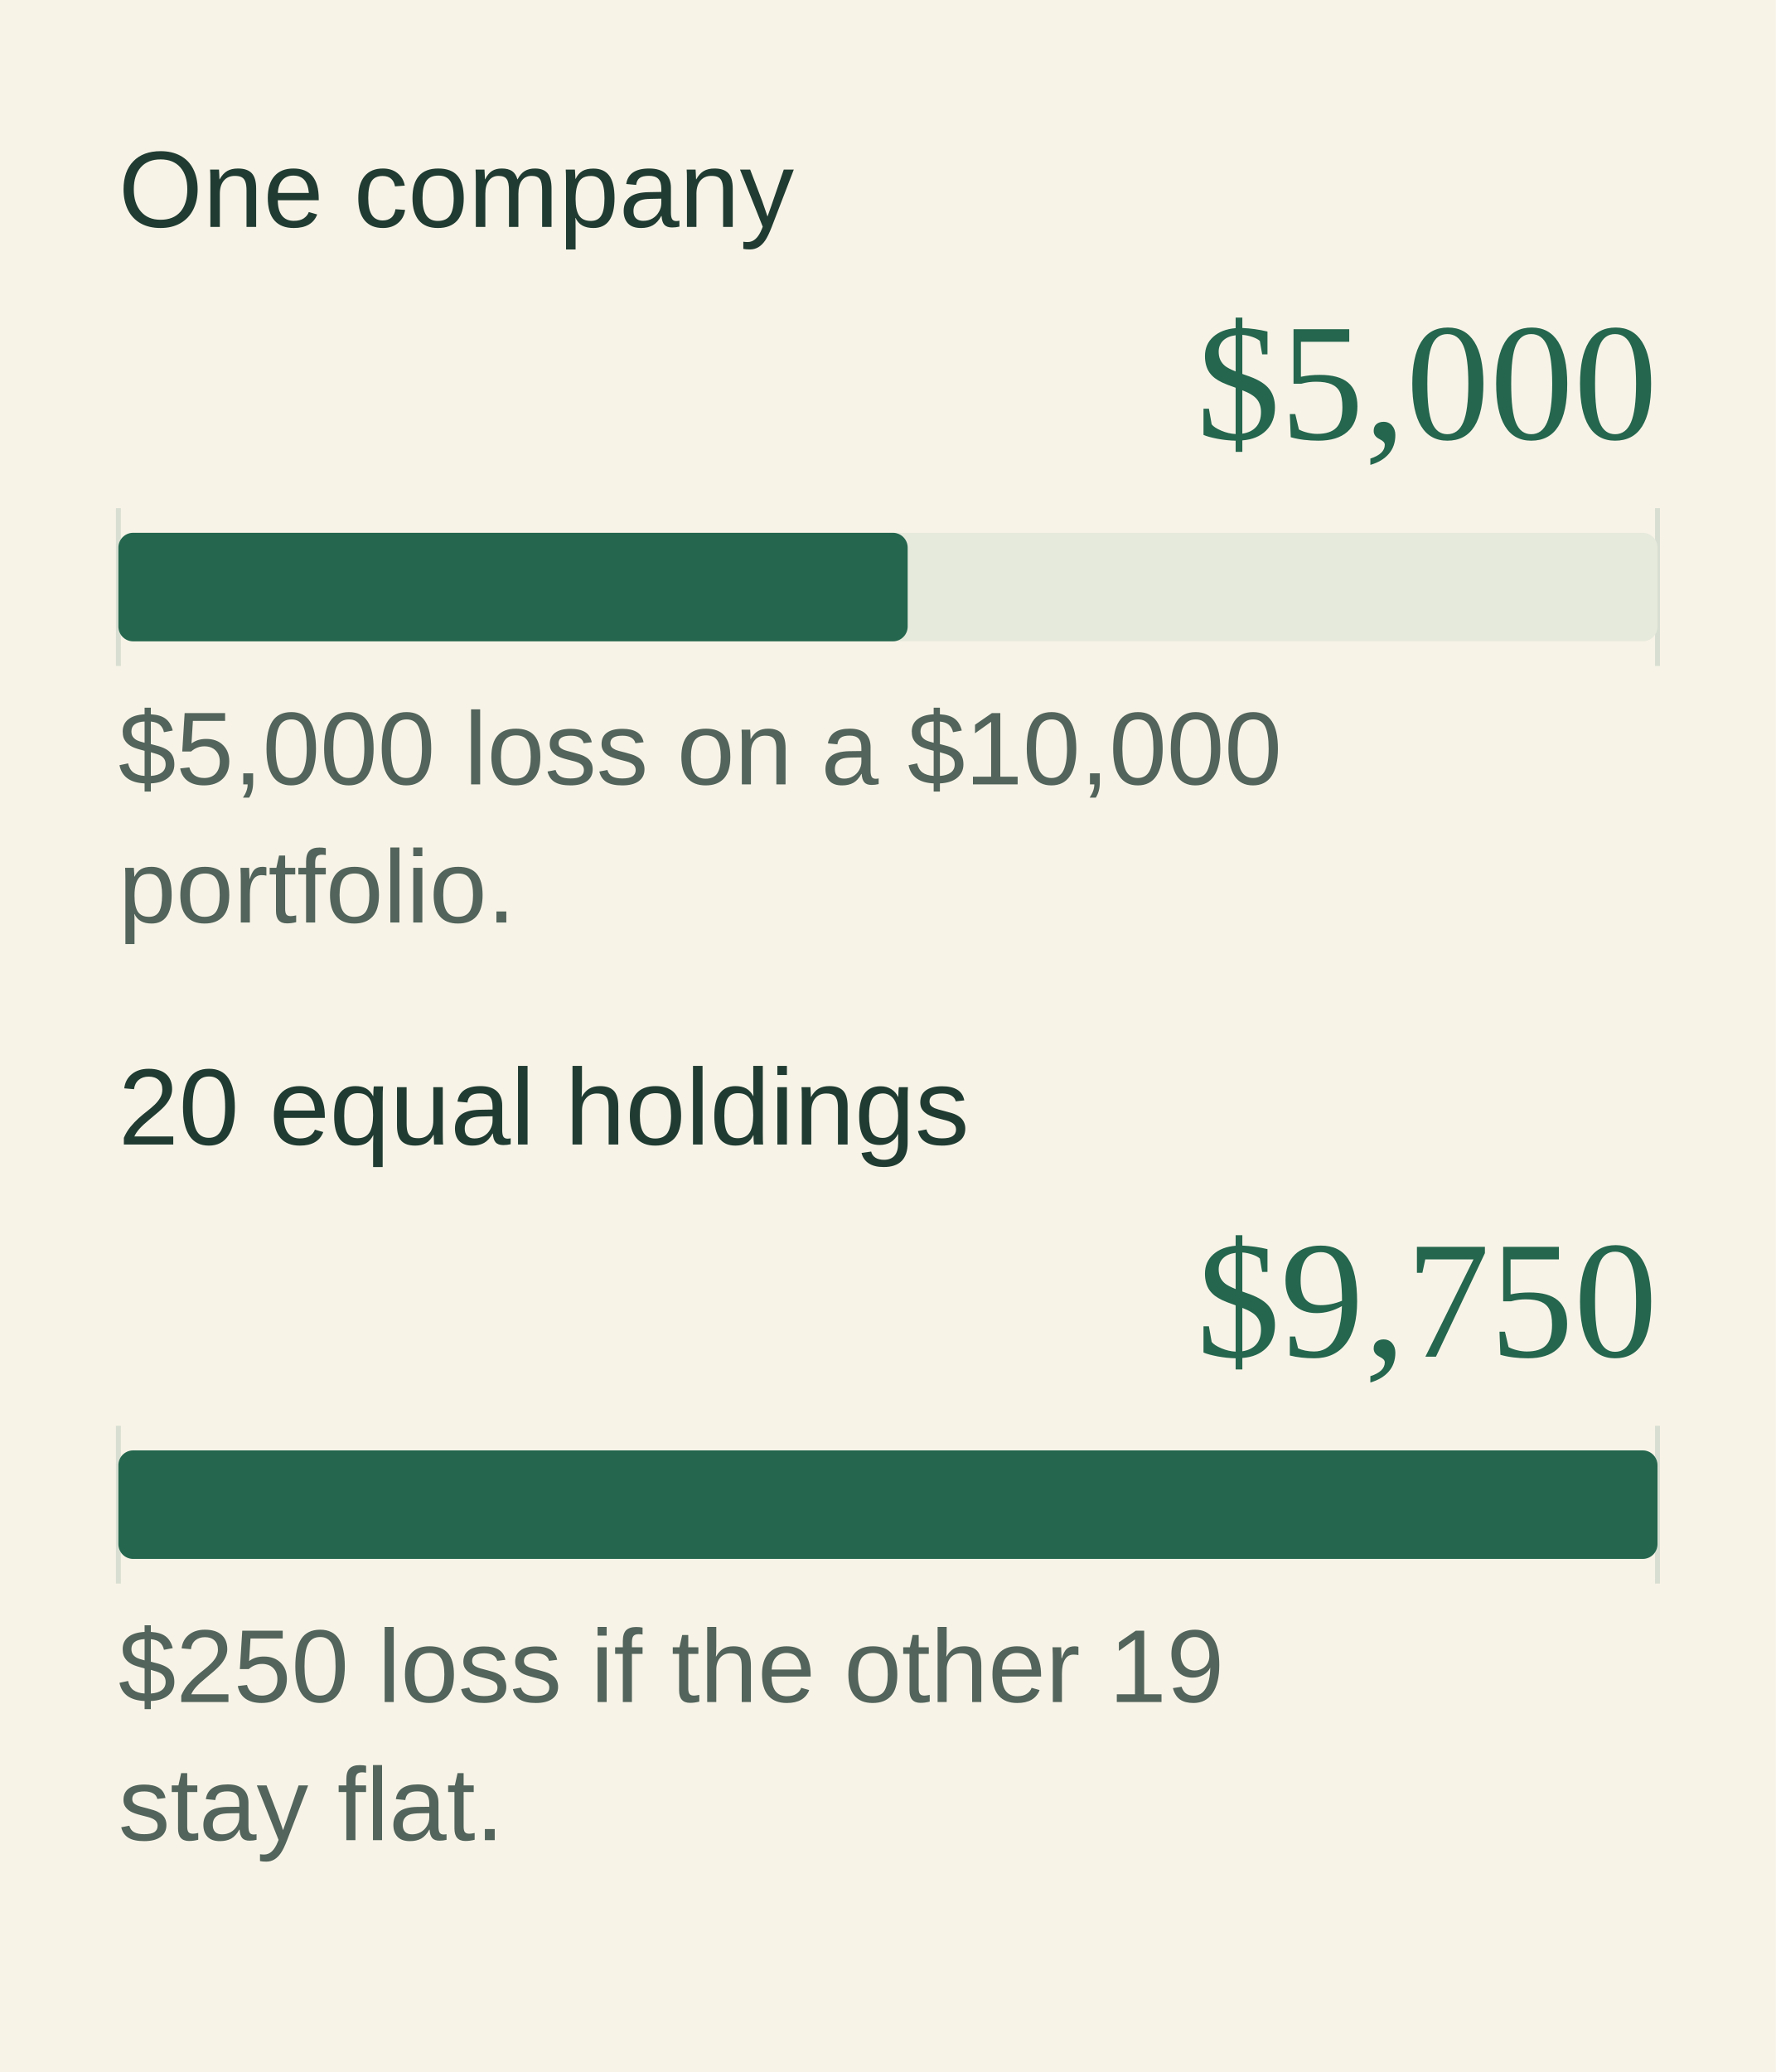
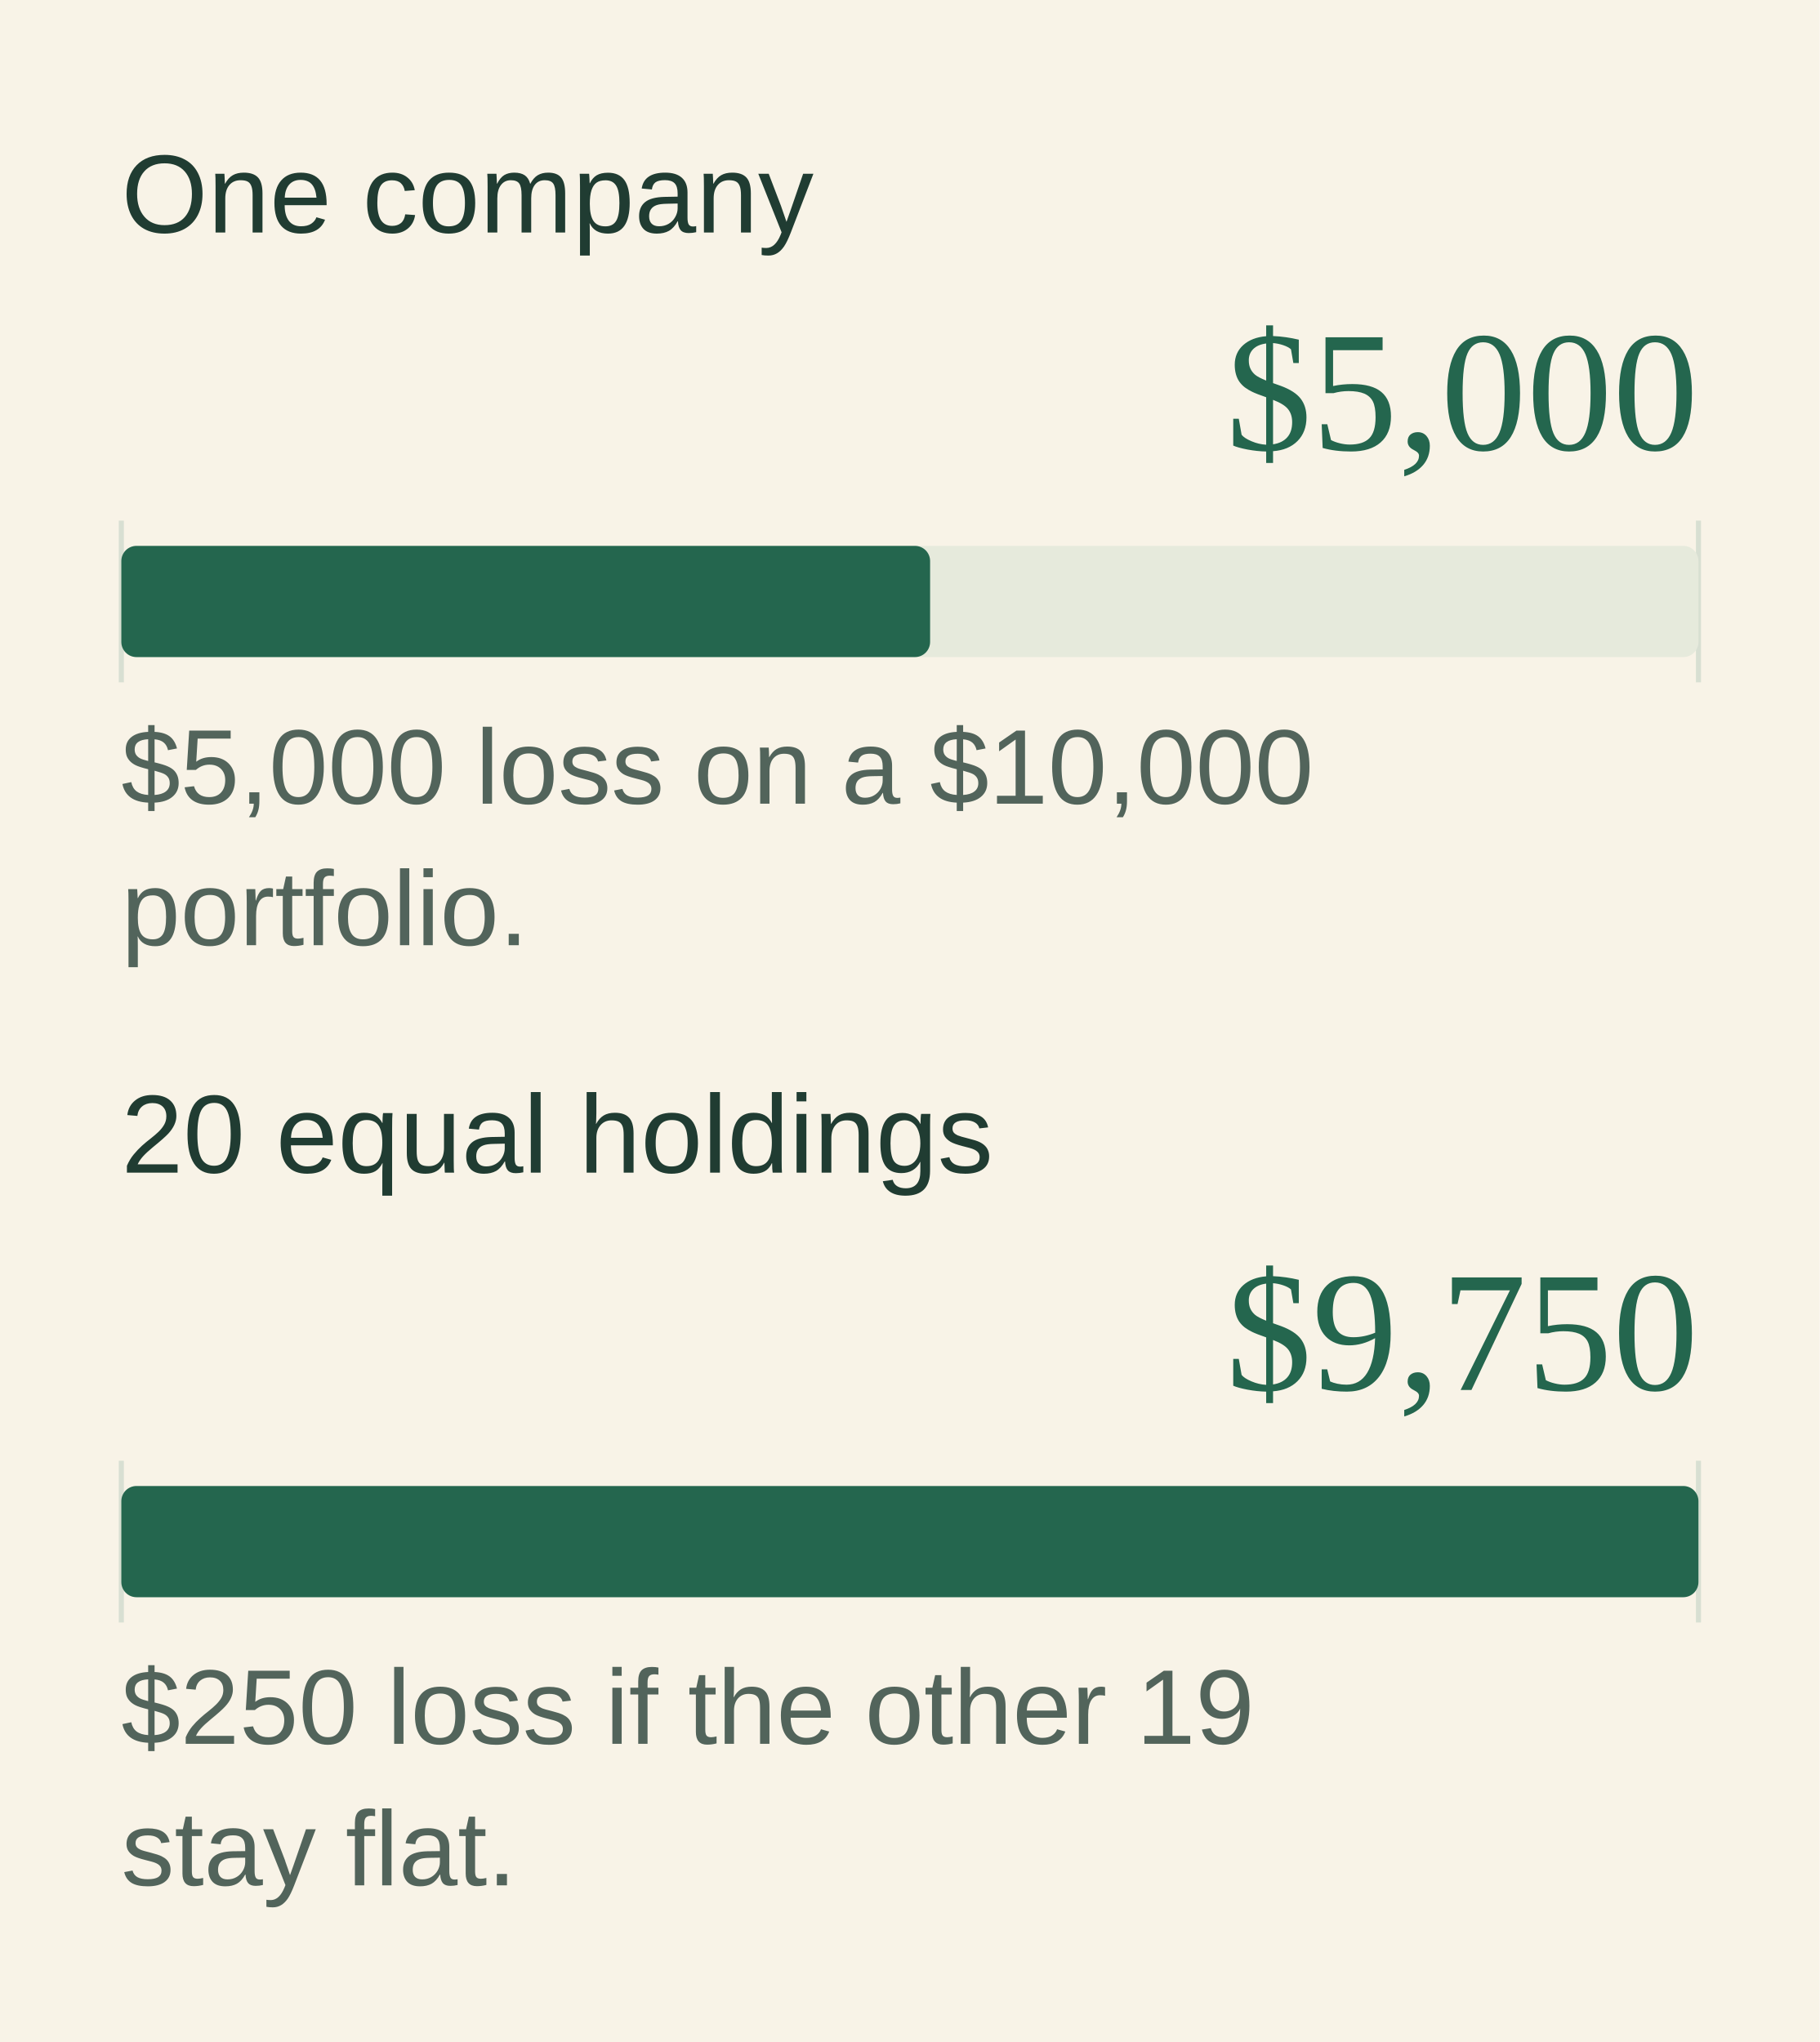
- <svg xmlns="http://www.w3.org/2000/svg" width="360" height="420" viewBox="0 0 360 420" data-layout="bars" role="img" aria-labelledby="title description">
-   <rect width="360" height="420" fill="#f8f3e7" />
+ <svg xmlns="http://www.w3.org/2000/svg" width="360" height="404" viewBox="0 0 360 404" data-layout="bars" role="img" aria-labelledby="title description">
+   <rect width="360" height="404" fill="#f8f3e7" />
  <g font-family="Arial, Helvetica, sans-serif">
    <g data-value="5000" data-row="0">
      <text x="24" y="46" font-size="22" font-weight="500" fill="#203c32" text-anchor="start">
        <tspan x="24" dy="0">One company</tspan>
      </text>
      <text x="336" y="89" font-size="34" font-weight="400" fill="#24664e" text-anchor="end" font-family="Georgia, Times New Roman, serif">
        <tspan x="336" dy="0">$5,000</tspan>
      </text>
      <path d="M24 103v32 M336 103v32" stroke="#d8dfd2" />
      <rect x="24" y="108" width="312" height="22" rx="3" fill="#e6eadc" />
      <rect data-bar="true" x="24" y="108" width="160.000" height="22" rx="3" fill="#24664e" />
      <text x="24" y="159" font-size="21" font-weight="400" fill="#52645b" text-anchor="start">
        <tspan x="24" dy="0">$5,000 loss on a $10,000</tspan>
        <tspan x="24" dy="28">portfolio.</tspan>
      </text>
    </g>
    <g data-value="9750" data-row="1">
      <text x="24" y="232" font-size="22" font-weight="500" fill="#203c32" text-anchor="start">
        <tspan x="24" dy="0">20 equal holdings</tspan>
      </text>
      <text x="336" y="275" font-size="34" font-weight="400" fill="#24664e" text-anchor="end" font-family="Georgia, Times New Roman, serif">
        <tspan x="336" dy="0">$9,750</tspan>
      </text>
      <path d="M24 289v32 M336 289v32" stroke="#d8dfd2" />
      <rect x="24" y="294" width="312" height="22" rx="3" fill="#e6eadc" />
      <rect data-bar="true" x="24" y="294" width="312.000" height="22" rx="3" fill="#24664e" />
      <text x="24" y="345" font-size="21" font-weight="400" fill="#52645b" text-anchor="start">
        <tspan x="24" dy="0">$250 loss if the other 19</tspan>
        <tspan x="24" dy="28">stay flat.</tspan>
      </text>
    </g>
  </g>
</svg>
